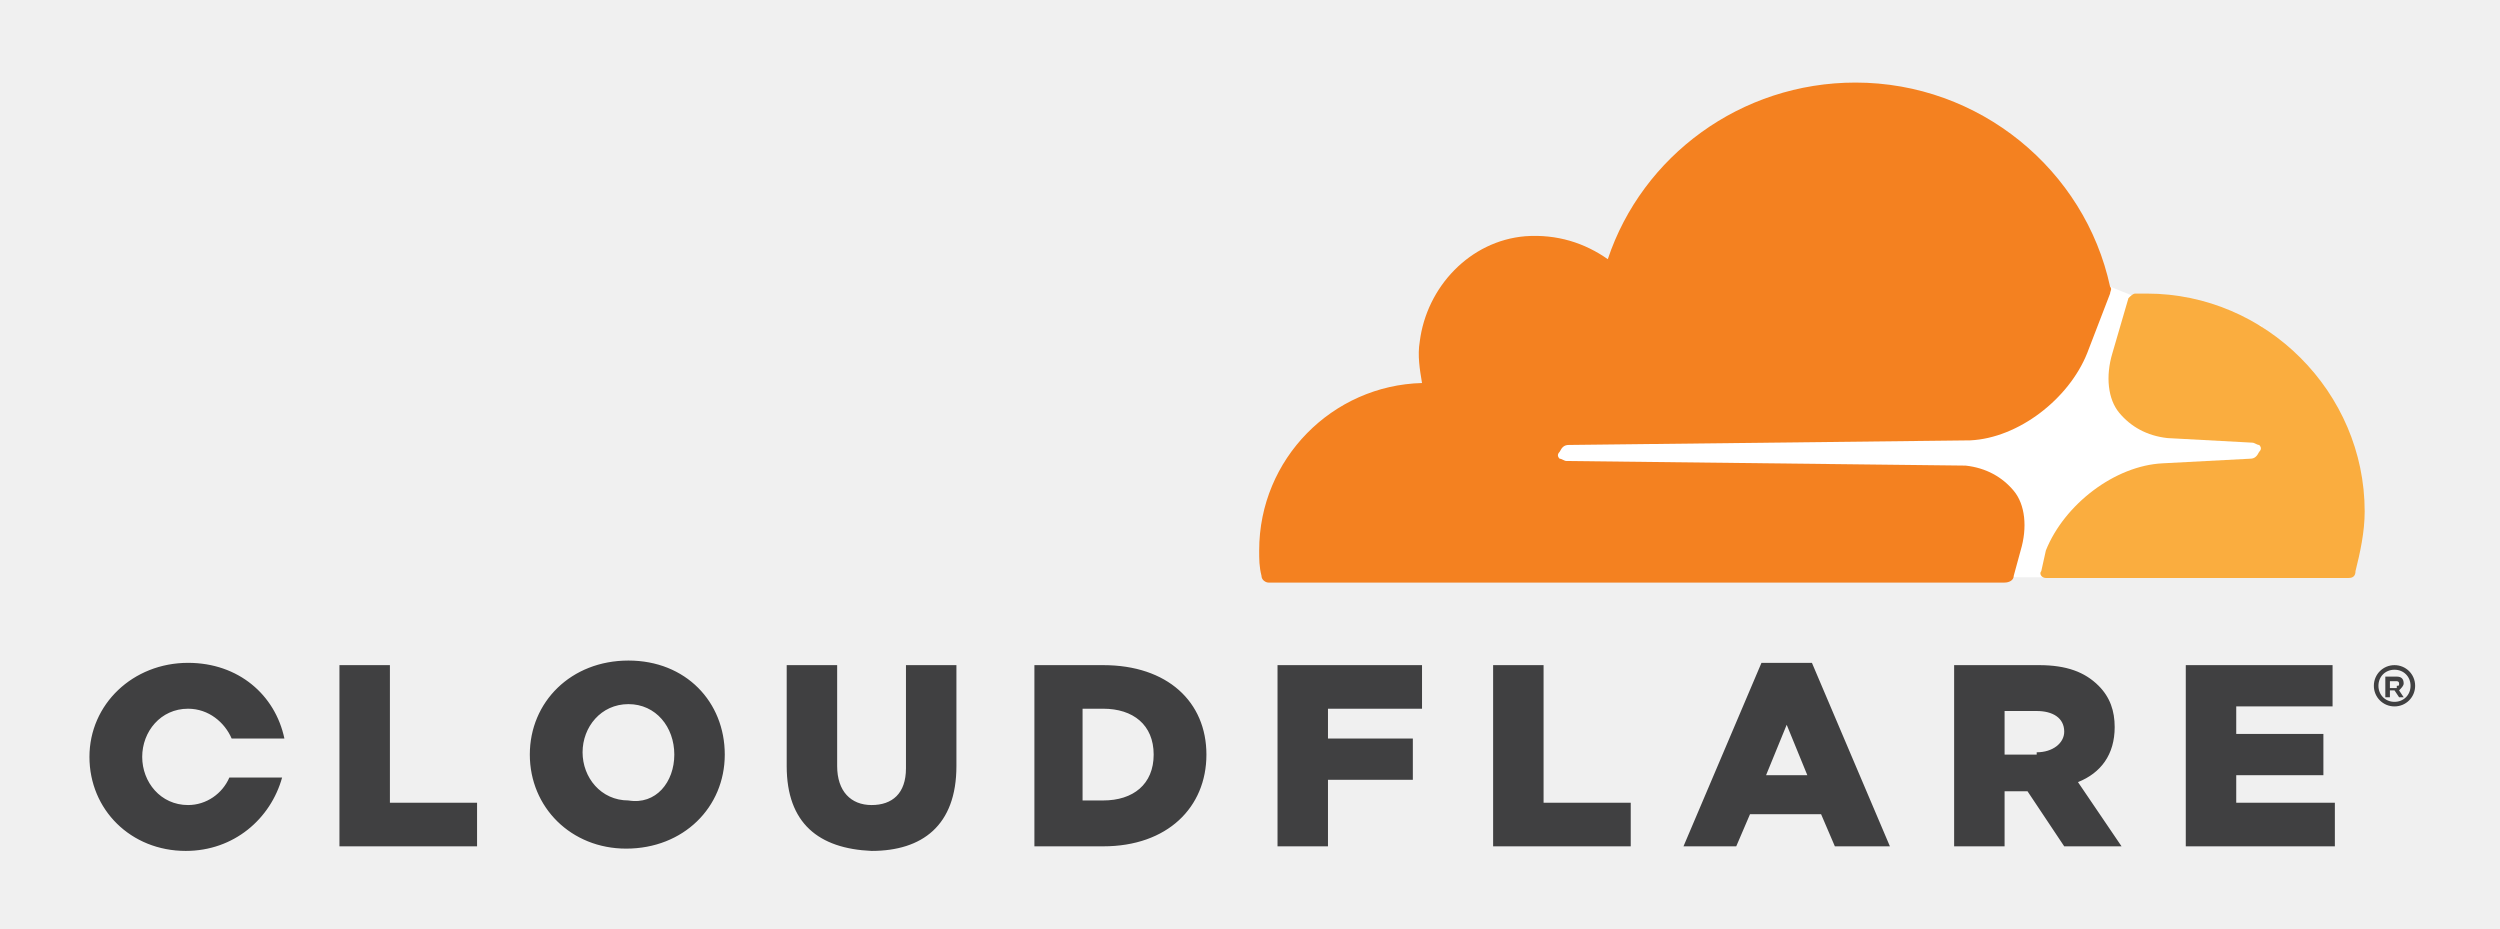
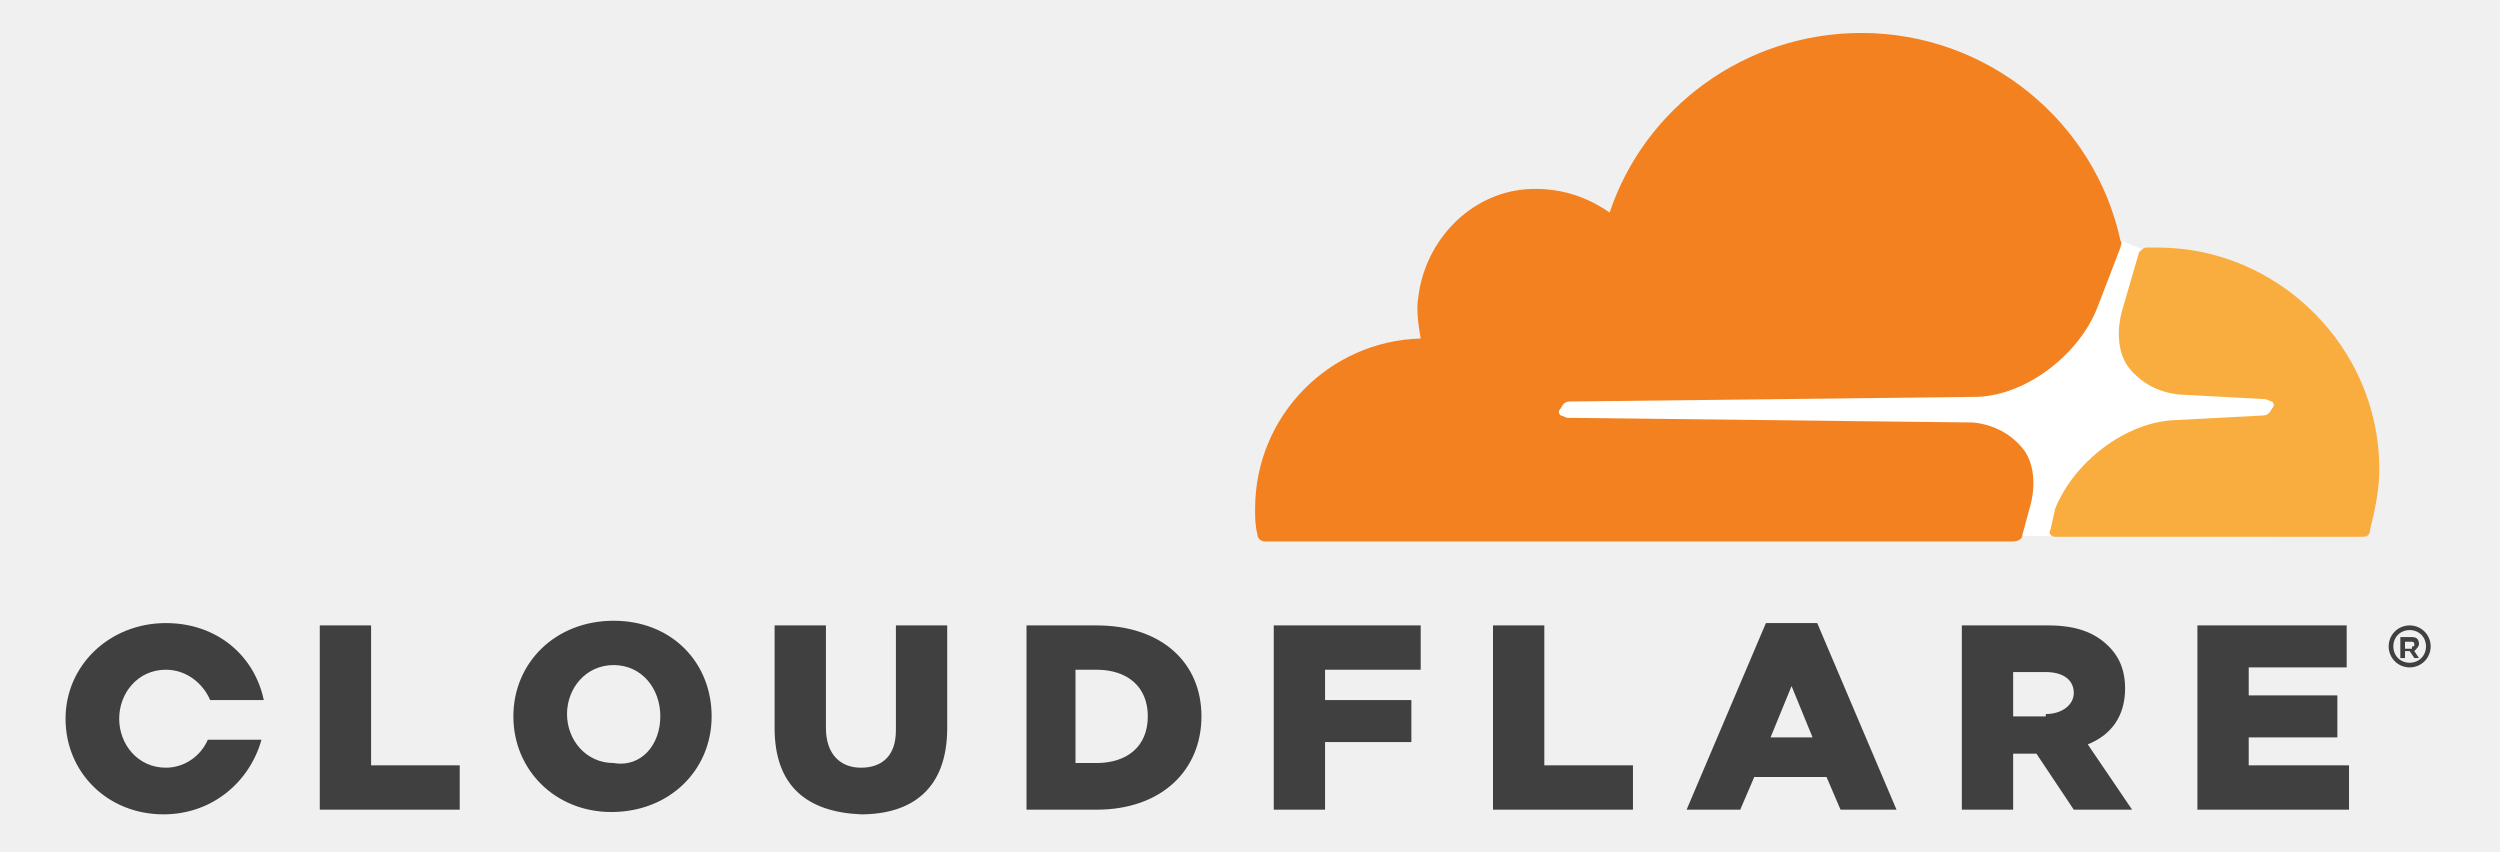
- <svg xmlns="http://www.w3.org/2000/svg" id="Layer_2" viewBox="0 0 109 40.5">
+ <svg xmlns="http://www.w3.org/2000/svg" id="Layer_2" viewBox="1.09 2.189 107.183 36.486" width="107.18" height="36.49">
  <style>.st0{fill:#fff}.st1{fill:#f48120}.st2{fill:#faad3f}.st3{fill:#404041}</style>
  <path class="st0" d="M98.6 14.2L93 12.9l-1-.4-25.7.2v12.4l32.3.1z" />
  <path class="st1" d="M88.1 24c.3-1 .2-2-.3-2.6-.5-.6-1.2-1-2.1-1.1l-17.4-.2c-.1 0-.2-.1-.3-.1-.1-.1-.1-.2 0-.3.1-.2.2-.3.4-.3l17.5-.2c2.1-.1 4.3-1.8 5.1-3.8l1-2.6c0-.1.1-.2 0-.3-1.1-5.1-5.7-8.9-11.1-8.9-5 0-9.3 3.2-10.8 7.7-1-.7-2.2-1.1-3.6-1-2.4.2-4.3 2.2-4.6 4.6-.1.6 0 1.2.1 1.8-3.9.1-7.1 3.3-7.1 7.3 0 .4 0 .7.1 1.1 0 .2.2.3.3.3h32.1c.2 0 .4-.1.4-.3l.3-1.1z" />
  <path class="st2" d="M93.6 12.8h-.5c-.1 0-.2.1-.3.2l-.7 2.4c-.3 1-.2 2 .3 2.6.5.6 1.2 1 2.1 1.1l3.7.2c.1 0 .2.1.3.1.1.1.1.2 0 .3-.1.2-.2.3-.4.3l-3.8.2c-2.1.1-4.3 1.8-5.1 3.8l-.2.9c-.1.1 0 .3.2.3h13.2c.2 0 .3-.1.3-.3.2-.8.4-1.7.4-2.6 0-5.2-4.3-9.5-9.5-9.5" />
  <path class="st3" d="M104.4 30.8c-.5 0-.9-.4-.9-.9s.4-.9.9-.9.9.4.9.9-.4.9-.9.9m0-1.6c-.4 0-.7.3-.7.7 0 .4.3.7.7.7.4 0 .7-.3.7-.7 0-.4-.3-.7-.7-.7m.4 1.2h-.2l-.2-.3h-.2v.3h-.2v-.9h.5c.2 0 .3.1.3.3 0 .1-.1.2-.2.3l.2.3zm-.3-.5c.1 0 .1 0 .1-.1s-.1-.1-.1-.1h-.3v.3h.3zM14.8 29H17v6h3.8v1.9h-6zm8.3 3.9c0-2.3 1.8-4.1 4.3-4.1s4.2 1.8 4.2 4.1-1.8 4.1-4.3 4.1c-2.4 0-4.2-1.8-4.2-4.1m6.3 0c0-1.2-.8-2.2-2-2.2s-2 1-2 2.1.8 2.1 2 2.1c1.2.2 2-.8 2-2m4.9.5V29h2.2v4.4c0 1.1.6 1.7 1.5 1.7s1.5-.5 1.5-1.6V29h2.2v4.4c0 2.6-1.5 3.7-3.7 3.7-2.3-.1-3.7-1.2-3.7-3.7M45 29h3.1c2.8 0 4.5 1.6 4.5 3.9s-1.7 4-4.5 4h-3V29zm3.1 5.9c1.3 0 2.2-.7 2.2-2s-.9-2-2.2-2h-.9v4h.9zm7.6-5.9H62v1.9h-4.1v1.3h3.7V34h-3.7v2.9h-2.2zm9.4 0h2.2v6h3.8v1.9h-6zm11.7-.1H79l3.4 8H80l-.6-1.4h-3.1l-.6 1.4h-2.3l3.4-8zm2 4.9l-.9-2.2-.9 2.2h1.8zm6.4-4.8h3.7c1.2 0 2 .3 2.6.9.5.5.7 1.1.7 1.8 0 1.2-.6 2-1.6 2.4l1.9 2.8H90l-1.6-2.4h-1v2.4h-2.2V29zm3.6 3.8c.7 0 1.2-.4 1.2-.9 0-.6-.5-.9-1.2-.9h-1.4v1.9h1.4zm6.5-3.8h6.4v1.8h-4.2V32h3.8v1.8h-3.8V35h4.3v1.9h-6.5zM10 33.9c-.3.7-1 1.2-1.8 1.2-1.2 0-2-1-2-2.1s.8-2.1 2-2.1c.9 0 1.6.6 1.9 1.3h2.3c-.4-1.9-2-3.3-4.2-3.3-2.4 0-4.3 1.8-4.3 4.1s1.8 4.1 4.2 4.1c2.1 0 3.7-1.4 4.2-3.2H10z" />
</svg>
